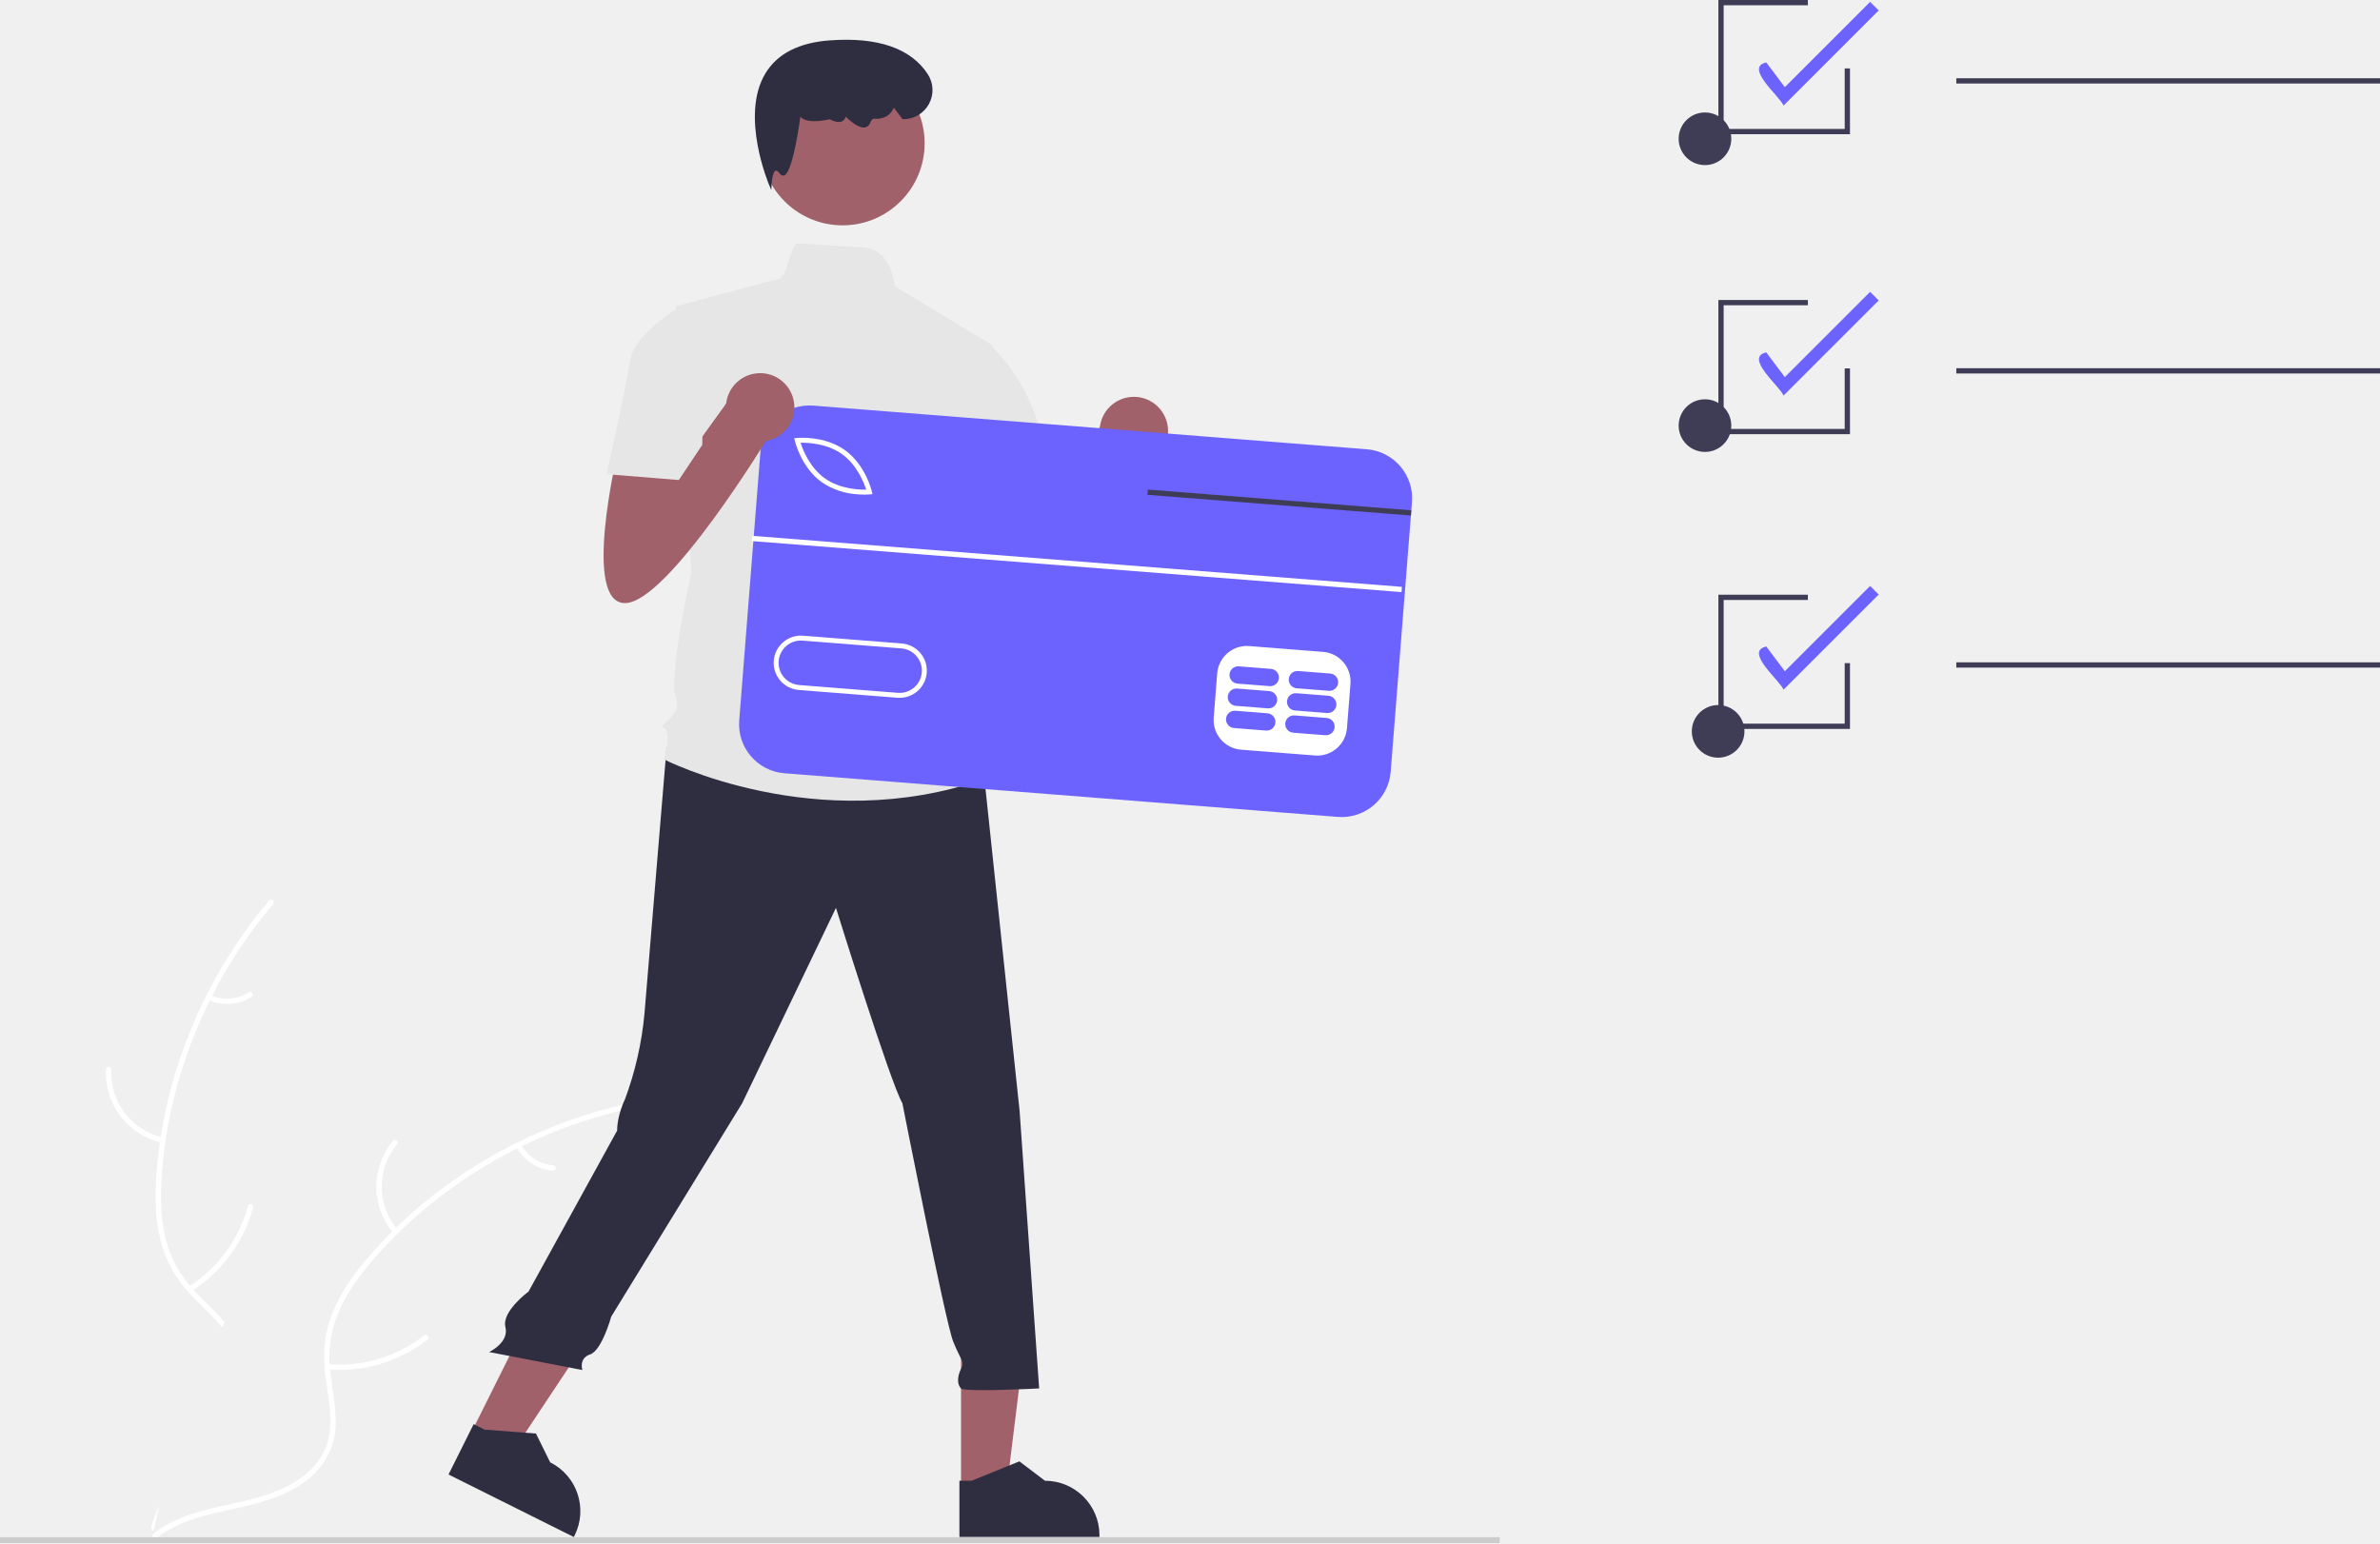
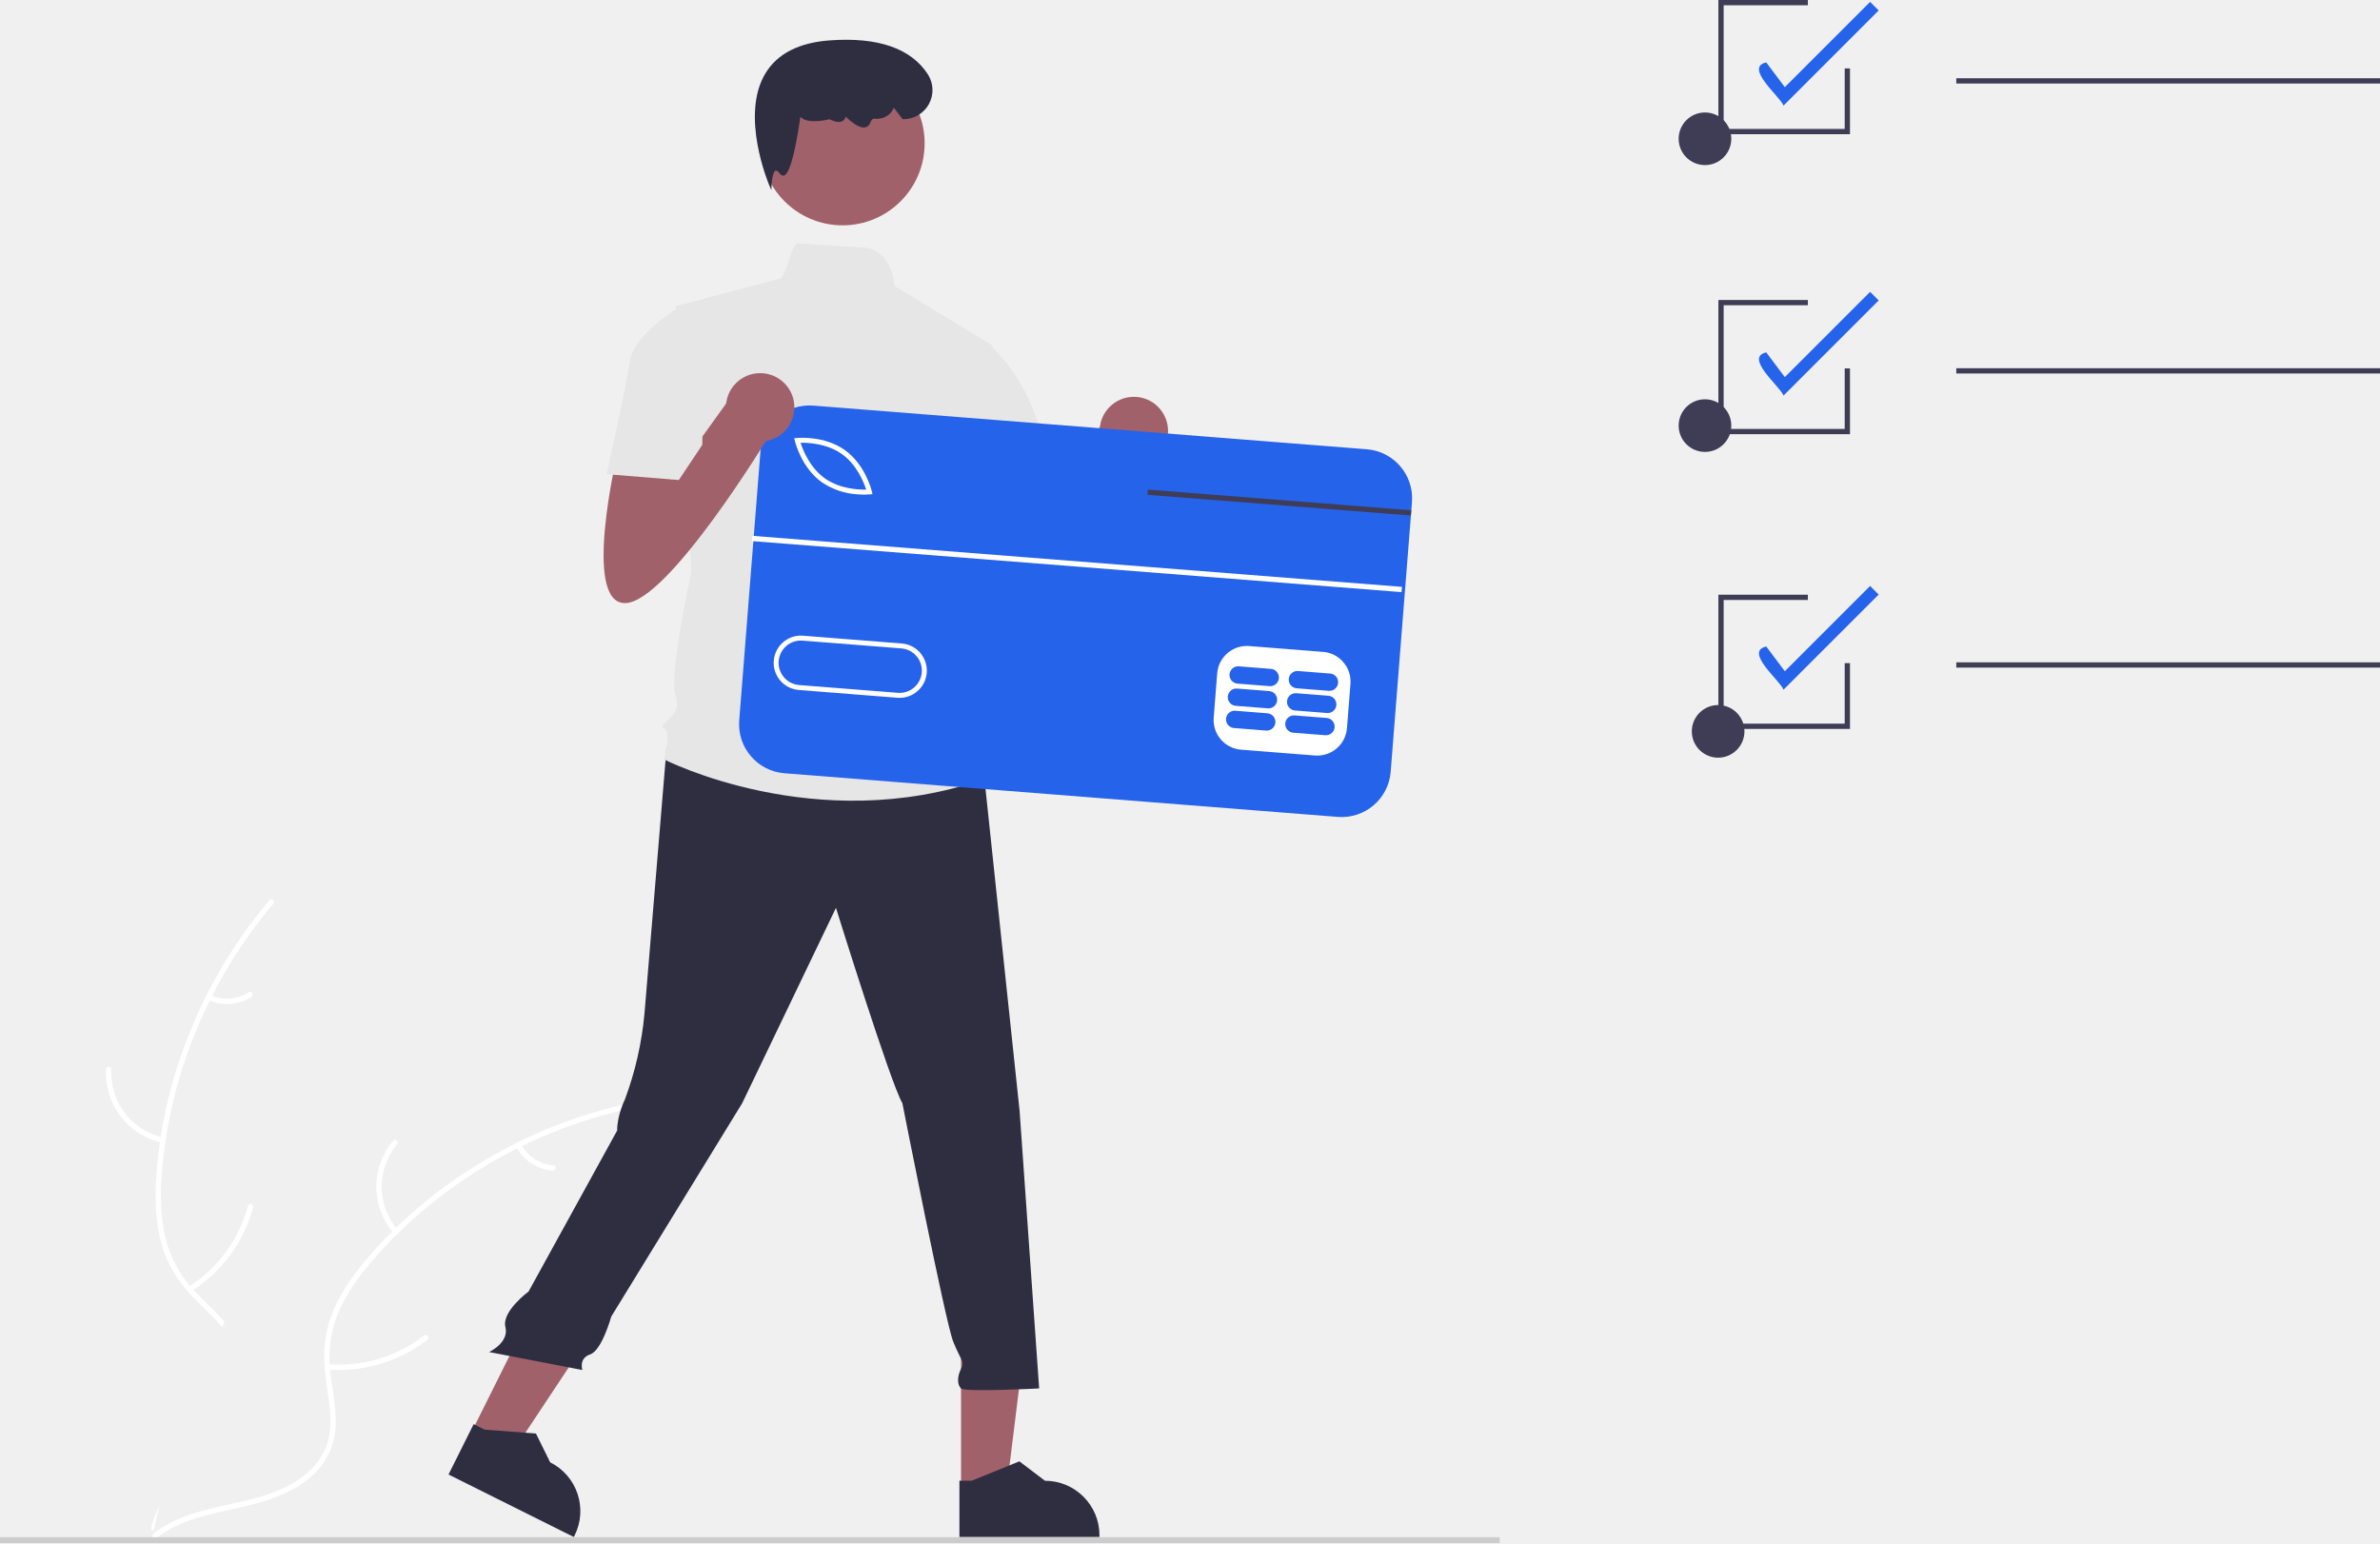
<svg xmlns="http://www.w3.org/2000/svg" data-name="Layer 1" width="904.362" height="586.406" viewBox="0 0 904.362 586.406">
  <path d="M176.481,606.861c4.482-45.747,31.57-91.412,74.671-107.385a211.783,211.783,0,0,0,3.8,145.354c7.154,17.901,16.974,37.067,11.164,55.449-3.615,11.437-12.957,20.359-23.51,26.061-10.554,5.702-22.356,8.596-34.01,11.434l-2.257,1.968C186.637,698.212,172,652.608,176.481,606.861Z" transform="translate(-147.8192 -156.7972)" fill="#f0f0f0" />
  <path d="M251.607,500.327c-24.335,28.724-39.652,65.407-42.33,103.015-.579,8.131-.459,16.429,1.523,24.376a44.709,44.709,0,0,0,11.656,20.44c5.154,5.374,11.048,10.274,14.805,16.808,3.961,6.886,4.313,14.819,1.919,22.306-2.928,9.16-8.974,16.722-15.142,23.912-6.849,7.983-14.09,16.165-16.818,26.582-.331,1.262-2.27.675-1.94-.585,4.747-18.124,21.942-28.797,29.847-45.215,3.689-7.661,5.091-16.481,1.24-24.366-3.367-6.895-9.441-11.954-14.706-17.35-5.529-5.666-9.818-11.929-12.142-19.561-2.378-7.807-2.823-16.118-2.454-24.228a175.619,175.619,0,0,1,11.431-53.685,184.227,184.227,0,0,1,31.732-53.932c.841-.992,2.215.498,1.38,1.484Z" transform="translate(-147.8192 -156.7972)" fill="#fff" />
  <path d="M209.502,591.072a27.158,27.158,0,0,1-21.407-27.901,1.014,1.014,0,0,1,2.026.048,25.148,25.148,0,0,0,19.966,25.913c1.276.268.684,2.206-.585,1.94Z" transform="translate(-147.8192 -156.7972)" fill="#fff" />
  <path d="M219.483,645.778a52.346,52.346,0,0,0,22.582-30.746c.335-1.261,2.274-.675,1.94.585a54.447,54.447,0,0,1-23.563,31.946c-1.106.695-2.058-1.093-.958-1.785Z" transform="translate(-147.8192 -156.7972)" fill="#fff" />
  <path d="M227.849,534.99a15.373,15.373,0,0,0,14.544-1.119c1.096-.709,2.047,1.081.958,1.785a17.227,17.227,0,0,1-16.087,1.274,1.047,1.047,0,0,1-.677-1.262,1.018,1.018,0,0,1,1.262-.677Z" transform="translate(-147.8192 -156.7972)" fill="#fff" />
  <path d="M385.833,577.466c-.672.462-1.344.924-2.016,1.404a202.453,202.453,0,0,0-25.35,20.878c-.618.581-1.235,1.178-1.835,1.775a213.431,213.431,0,0,0-44.683,64.638,207.267,207.267,0,0,0-10.584,29.66c-3.826,14.005-6.859,29.495-14.853,41.077a35.558,35.558,0,0,1-2.68,3.491L208.915,742.342c-.172-.081-.345-.145-.519-.226l-2.988.215c.106-.533.228-1.083.335-1.616.06-.309.138-.619.198-.929.046-.206.092-.413.121-.602.015-.069.031-.138.046-.189.029-.189.077-.361.106-.533q1.008-4.619,2.085-9.239c-0-.017-0-.017.016-.035,5.529-23.457,13.065-46.658,23.884-67.978.326-.641.65-1.3,1.01-1.942A197.78,197.78,0,0,1,250.266,631.867a174.848,174.848,0,0,1,11.293-13.618,145.397,145.397,0,0,1,35.662-28.193c26.5-14.887,57.465-21.134,86.407-13.216C384.368,577.042,385.092,577.245,385.833,577.466Z" transform="translate(-147.8192 -156.7972)" fill="#f0f0f0" />
  <path d="M385.689,578.421c-36.724,8.283-71.04,28.351-95.82,56.766-5.357,6.143-10.258,12.841-13.461,20.38a44.709,44.709,0,0,0-2.999,23.338c.879,7.394,2.635,14.855,1.702,22.334-.984,7.883-5.478,14.429-11.897,18.966-7.853,5.551-17.233,7.949-26.487,9.976-10.275,2.25-20.983,4.424-29.433,11.099-1.024.809-2.219-.827-1.197-1.635,14.702-11.613,34.857-9.782,51.054-18.132,7.558-3.896,13.987-10.094,15.66-18.708,1.463-7.533-.341-15.229-1.296-22.707-1.003-7.853-.657-15.436,2.083-22.929,2.802-7.665,7.45-14.569,12.627-20.822a175.619,175.619,0,0,1,41.449-35.983A184.227,184.227,0,0,1,385.481,576.405c1.269-.286,1.468,1.731.208,2.015Z" transform="translate(-147.8192 -156.7972)" fill="#fff" />
  <path d="M297.436,625.526a27.158,27.158,0,0,1-.294-35.166c.839-.998,2.429.259,1.588,1.258a25.148,25.148,0,0,0,.341,32.711c.857.982-.783,2.173-1.635,1.197Z" transform="translate(-147.8192 -156.7972)" fill="#fff" />
  <path d="M272.469,675.215a52.346,52.346,0,0,0,36.542-10.953c1.027-.805,2.222.831,1.197,1.635a54.447,54.447,0,0,1-38.048,11.321c-1.301-.11-.985-2.112.31-2.002Z" transform="translate(-147.8192 -156.7972)" fill="#fff" />
  <path d="M345.851,591.793a15.373,15.373,0,0,0,12.286,7.863c1.302.094.984,2.095-.31,2.002a17.227,17.227,0,0,1-13.611-8.669,1.047,1.047,0,0,1,.219-1.416,1.018,1.018,0,0,1,1.416.219Z" transform="translate(-147.8192 -156.7972)" fill="#fff" />
-   <path d="M825.522,196.935c-1.119-3.303-15.145-14.53-6.55-16.417l7.049,9.399,32.407-32.406,3.259,3.259Z" transform="translate(-147.8192 -156.7972)" fill="#6c63ff" />
-   <path d="M825.522,307.129c-1.119-3.303-15.145-14.53-6.55-16.417l7.049,9.399,32.407-32.406,3.259,3.259Z" transform="translate(-147.8192 -156.7972)" fill="#6c63ff" />
-   <path d="M825.522,418.897c-1.119-3.303-15.145-14.53-6.55-16.417l7.049,9.399,32.407-32.406,3.259,3.259Z" transform="translate(-147.8192 -156.7972)" fill="#6c63ff" />
+   <path d="M825.522,196.935c-1.119-3.303-15.145-14.53-6.55-16.417l7.049,9.399,32.407-32.406,3.259,3.259Z" transform="translate(-147.8192 -156.7972)" fill="#2563eb" />
+   <path d="M825.522,307.129c-1.119-3.303-15.145-14.53-6.55-16.417l7.049,9.399,32.407-32.406,3.259,3.259Z" transform="translate(-147.8192 -156.7972)" fill="#2563eb" />
+   <path d="M825.522,418.897c-1.119-3.303-15.145-14.53-6.55-16.417l7.049,9.399,32.407-32.406,3.259,3.259Z" transform="translate(-147.8192 -156.7972)" fill="#2563eb" />
  <circle cx="647.862" cy="161.738" r="10" fill="#3f3d56" />
  <circle cx="647.862" cy="52.738" r="10" fill="#3f3d56" />
  <rect x="743.362" y="29.738" width="161" height="2" fill="#3f3d56" />
  <circle cx="652.862" cy="277.932" r="10" fill="#3f3d56" />
  <rect x="743.362" y="139.932" width="161" height="2" fill="#3f3d56" />
  <rect x="743.362" y="251.7" width="161" height="2" fill="#3f3d56" />
  <polygon points="702.96 277 652.96 277 652.96 226 686.96 226 686.96 228 654.96 228 654.96 275 700.96 275 700.96 252 702.96 252 702.96 277" fill="#3f3d56" />
  <polygon points="702.96 165 652.96 165 652.96 114 686.96 114 686.96 116 654.96 116 654.96 163 700.96 163 700.96 140 702.96 140 702.96 165" fill="#3f3d56" />
  <polygon points="702.96 51 652.96 51 652.96 0 686.96 0 686.96 2 654.96 2 654.96 49 700.96 49 700.96 26 702.96 26 702.96 51" fill="#3f3d56" />
  <path d="M524.324,338.569s-13.363,56.421,2.97,56.421S582.23,331.145,582.23,331.145L568.867,314.813l-23.985,33.3-1.256-16.967Z" transform="translate(-147.8192 -156.7972)" fill="#a0616a" />
  <circle cx="430.85" cy="163.801" r="13" fill="#a0616a" />
  <polygon points="365.175 566.048 382.478 566.047 390.711 499.301 365.171 499.302 365.175 566.048" fill="#a0616a" />
  <path d="M512.384,740.897l53.213-.002v-.673a20.713,20.713,0,0,0-20.712-20.712H544.884l-9.72-7.374-18.135,7.375-4.645 0Z" transform="translate(-147.8192 -156.7972)" fill="#2f2e41" />
  <polygon points="179.038 544.459 194.521 552.185 231.693 496.14 208.841 484.736 179.038 544.459" fill="#a0616a" />
  <path d="M318.25,717.136l47.613,23.761.301-.602a20.713,20.713,0,0,0-9.283-27.781l-.001-.001-5.404-10.939-19.52-1.5-4.156-2.074Z" transform="translate(-147.8192 -156.7972)" fill="#2f2e41" />
  <rect y="584.165" width="569.85" height="2.241" fill="#ccc" />
  <path d="M401.117,440.925s-6.915,83.148-8.4,100.966a126.71,126.71,0,0,1-7.424,32.665s-2.97,5.939-2.97,11.878l-33.655,61.164s-10.284,7.559-8.8,13.498-6.2,9.502-6.2,9.502l35.442,6.831s-1.485-4.454,2.97-5.939,8-14.363,8-14.363l49.756-81.086L465.471,501.802s20.787,66.815,25.241,74.238c0,0,16.332,83.147,19.302,90.571s4.454,7.424,2.97,10.393-1.485,5.939,0,7.424,29.695,0,29.695,0l-7.424-105.419L521.892,452.805l-68.299-20.787Z" transform="translate(-147.8192 -156.7972)" fill="#2f2e41" />
  <circle cx="320.167" cy="54.452" r="31.18" fill="#a0616a" />
  <path d="M524.862,287.995l-37.118-22.489s-1.029-13.965-11.605-14.622c-5.31-.33-13.277-.834-25.235-1.605-2.527-.163-4.232,13.662-7.128,13.475l-39.181,10.393,5.939,100.964s-8.909,40.089-5.939,47.513-7.424,10.393-4.454,11.878,0,11.878,0,11.878,57.906,29.695,121.751,7.424l-5.939-19.302a15.58,15.58,0,0,0-2.97-14.848s5.939-8.909-1.485-16.332c0,0,2.97-13.363-4.454-19.302l-1.485-20.787,4.454-10.393Z" transform="translate(-147.8192 -156.7972)" fill="#e6e6e6" />
  <path d="M440.93,229.061l-.872-2.024c-.112-.262-11.139-26.329-1.365-42.408,4.524-7.444,12.751-11.646,24.452-12.49,18.307-1.324,30.837,3.019,37.251,12.898a11.075,11.075,0,0,1-9.335,17.061h-.246l-3.364-4.368-.196.425c-1.218,2.635-4.015,4.077-7.291,3.761-.557-.04-1.051.441-1.447,1.47a2.615,2.615,0,0,1-1.958,1.814c-2.42.471-5.871-2.578-7.415-4.097a2.478,2.478,0,0,1-1.155,1.701c-1.627.939-4.16-.288-4.887-.678-5.792,1.23-9.541.901-11.146-.977-1.089,7.704-3.426,21.57-6.228,22.338a1.401,1.401,0,0,1-1.529-.668c-.675-.876-1.278-1.312-1.654-1.19-.912.29-1.45,3.292-1.527,5.229Z" transform="translate(-147.8192 -156.7972)" fill="#2f2e41" />
  <path d="M508.529,289.48l14.811-2.406a72.314,72.314,0,0,1,20.823,38.041c4.454,23.756,5.939,28.211,5.939,28.211l-35.634,8.909-19.302-37.119Z" transform="translate(-147.8192 -156.7972)" fill="#e6e6e6" />
  <rect x="496.825" y="270.454" width="116.395" height="234.311" transform="translate(-22.85274 753.6348) rotate(-85.48966)" fill="#fff" />
-   <path d="M467.762,329.37c-5.716-4.082-12.974-4.377-15.746-4.319.846,2.64,3.474,9.412,9.191,13.496,5.73,4.092,12.979,4.379,15.747,4.321C476.108,340.229,473.479,333.455,467.762,329.37Z" transform="translate(-147.8192 -156.7972)" fill="#6c63ff" />
-   <path d="M490.313,403.204l-37.507-2.959a8.465,8.465,0,1,0-1.331,16.878h0l37.507,2.959a8.465,8.465,0,0,0,1.331-16.878Z" transform="translate(-147.8192 -156.7972)" fill="#6c63ff" />
-   <path d="M667.183,327.527l-210.29-16.59a18.683,18.683,0,0,0-20.092,17.159L428.714,430.547a18.693,18.693,0,0,0,17.162,20.101l210.29,16.59a18.683,18.683,0,0,0,20.092-17.159l7.686-97.375.155-1.989.245-3.096A18.683,18.683,0,0,0,667.183,327.527Zm-6.21,89.138-1.332,16.879a11.315,11.315,0,0,1-12.142,10.361l-28.133-2.217A11.315,11.315,0,0,1,609.005,429.546l1.333-16.879A11.319,11.319,0,0,1,622.479,402.307l28.124,2.219A11.329,11.329,0,0,1,660.973,416.665ZM441.84,407.864a10.346,10.346,0,0,1,11.114-9.491l37.506,2.961a10.342,10.342,0,1,1-1.609,20.622l-.019.005-37.506-2.961A10.334,10.334,0,0,1,441.84,407.864Zm8.029-83.482-.256-1.049,1.079-.099c.422-.045,10.399-.941,18.165,4.607,7.766,5.548,10.148,15.281,10.251,15.688l.247,1.052-1.076.109a28.423,28.423,0,0,1-4.589-.03,27.137,27.137,0,0,1-13.578-4.586C452.344,334.525,449.963,324.792,449.869,324.382Z" transform="translate(-147.8192 -156.7972)" fill="#6c63ff" />
-   <path d="M629.423,427.859l-12.19-.962a3.292,3.292,0,0,0-.518,6.564l12.19.962a3.292,3.292,0,0,0,.518-6.564Z" transform="translate(-147.8192 -156.7972)" fill="#6c63ff" />
-   <path d="M651.927,429.634l-12.19-.962a3.292,3.292,0,0,0-.518,6.564l12.19.962a3.292,3.292,0,0,0,.518-6.564Z" transform="translate(-147.8192 -156.7972)" fill="#6c63ff" />
-   <path d="M630.088,419.42l-12.19-.962a3.292,3.292,0,0,0-.518,6.564l12.19.962a3.292,3.292,0,0,0,.518-6.564Z" transform="translate(-147.8192 -156.7972)" fill="#6c63ff" />
-   <path d="M652.592,421.195l-12.19-.962a3.292,3.292,0,0,0-.518,6.564l12.19.962a3.292,3.292,0,0,0,.518-6.564Z" transform="translate(-147.8192 -156.7972)" fill="#6c63ff" />
-   <path d="M630.754,410.981l-12.19-.962a3.292,3.292,0,0,0-.518,6.564l12.19.962a3.292,3.292,0,0,0,.518-6.564Z" transform="translate(-147.8192 -156.7972)" fill="#6c63ff" />
-   <path d="M653.258,412.756l-12.19-.962a3.292,3.292,0,0,0-.518,6.564l12.19.962a3.292,3.292,0,0,0,.518-6.564Z" transform="translate(-147.8192 -156.7972)" fill="#6c63ff" />
+   <path d="M467.762,329.37c-5.716-4.082-12.974-4.377-15.746-4.319.846,2.64,3.474,9.412,9.191,13.496,5.73,4.092,12.979,4.379,15.747,4.321C476.108,340.229,473.479,333.455,467.762,329.37Z" transform="translate(-147.8192 -156.7972)" fill="#2563eb" />
+   <path d="M490.313,403.204l-37.507-2.959a8.465,8.465,0,1,0-1.331,16.878h0l37.507,2.959a8.465,8.465,0,0,0,1.331-16.878Z" transform="translate(-147.8192 -156.7972)" fill="#2563eb" />
+   <path d="M667.183,327.527l-210.29-16.59a18.683,18.683,0,0,0-20.092,17.159L428.714,430.547a18.693,18.693,0,0,0,17.162,20.101l210.29,16.59a18.683,18.683,0,0,0,20.092-17.159l7.686-97.375.155-1.989.245-3.096A18.683,18.683,0,0,0,667.183,327.527Zm-6.21,89.138-1.332,16.879a11.315,11.315,0,0,1-12.142,10.361l-28.133-2.217A11.315,11.315,0,0,1,609.005,429.546l1.333-16.879A11.319,11.319,0,0,1,622.479,402.307l28.124,2.219A11.329,11.329,0,0,1,660.973,416.665ZM441.84,407.864a10.346,10.346,0,0,1,11.114-9.491l37.506,2.961a10.342,10.342,0,1,1-1.609,20.622l-.019.005-37.506-2.961A10.334,10.334,0,0,1,441.84,407.864Zm8.029-83.482-.256-1.049,1.079-.099c.422-.045,10.399-.941,18.165,4.607,7.766,5.548,10.148,15.281,10.251,15.688l.247,1.052-1.076.109a28.423,28.423,0,0,1-4.589-.03,27.137,27.137,0,0,1-13.578-4.586C452.344,334.525,449.963,324.792,449.869,324.382Z" transform="translate(-147.8192 -156.7972)" fill="#2563eb" />
+   <path d="M629.423,427.859l-12.19-.962a3.292,3.292,0,0,0-.518,6.564l12.19.962a3.292,3.292,0,0,0,.518-6.564Z" transform="translate(-147.8192 -156.7972)" fill="#2563eb" />
+   <path d="M651.927,429.634l-12.19-.962a3.292,3.292,0,0,0-.518,6.564l12.19.962a3.292,3.292,0,0,0,.518-6.564Z" transform="translate(-147.8192 -156.7972)" fill="#2563eb" />
+   <path d="M630.088,419.42l-12.19-.962a3.292,3.292,0,0,0-.518,6.564l12.19.962a3.292,3.292,0,0,0,.518-6.564Z" transform="translate(-147.8192 -156.7972)" fill="#2563eb" />
+   <path d="M652.592,421.195l-12.19-.962a3.292,3.292,0,0,0-.518,6.564l12.19.962a3.292,3.292,0,0,0,.518-6.564Z" transform="translate(-147.8192 -156.7972)" fill="#2563eb" />
+   <path d="M630.754,410.981l-12.19-.962a3.292,3.292,0,0,0-.518,6.564l12.19.962a3.292,3.292,0,0,0,.518-6.564Z" transform="translate(-147.8192 -156.7972)" fill="#2563eb" />
+   <path d="M653.258,412.756l-12.19-.962a3.292,3.292,0,0,0-.518,6.564l12.19.962a3.292,3.292,0,0,0,.518-6.564Z" transform="translate(-147.8192 -156.7972)" fill="#2563eb" />
  <rect x="556.023" y="247.309" width="2.001" height="247.613" transform="translate(-4.39383 740.5675) rotate(-85.50837)" fill="#fff" />
  <polygon points="536.278 193.917 536.123 195.907 527.532 195.233 435.999 188.043 436.164 186.051 527.687 193.243 536.278 193.917" fill="#3f3d56" />
  <path d="M382.324,329.569s-13.363,56.421,2.97,56.421S440.23,322.145,440.23,322.145L426.867,305.813l-23.985,33.3-1.256-16.967Z" transform="translate(-147.8192 -156.7972)" fill="#a0616a" />
  <circle cx="288.85" cy="154.801" r="13" fill="#a0616a" />
  <path d="M415.412,282.056l-8.909-8.909s-17.817,10.393-19.302,20.787-8.909,43.058-8.909,43.058l27.468,2.227,8.909-13.363Z" transform="translate(-147.8192 -156.7972)" fill="#e6e6e6" />
</svg>
